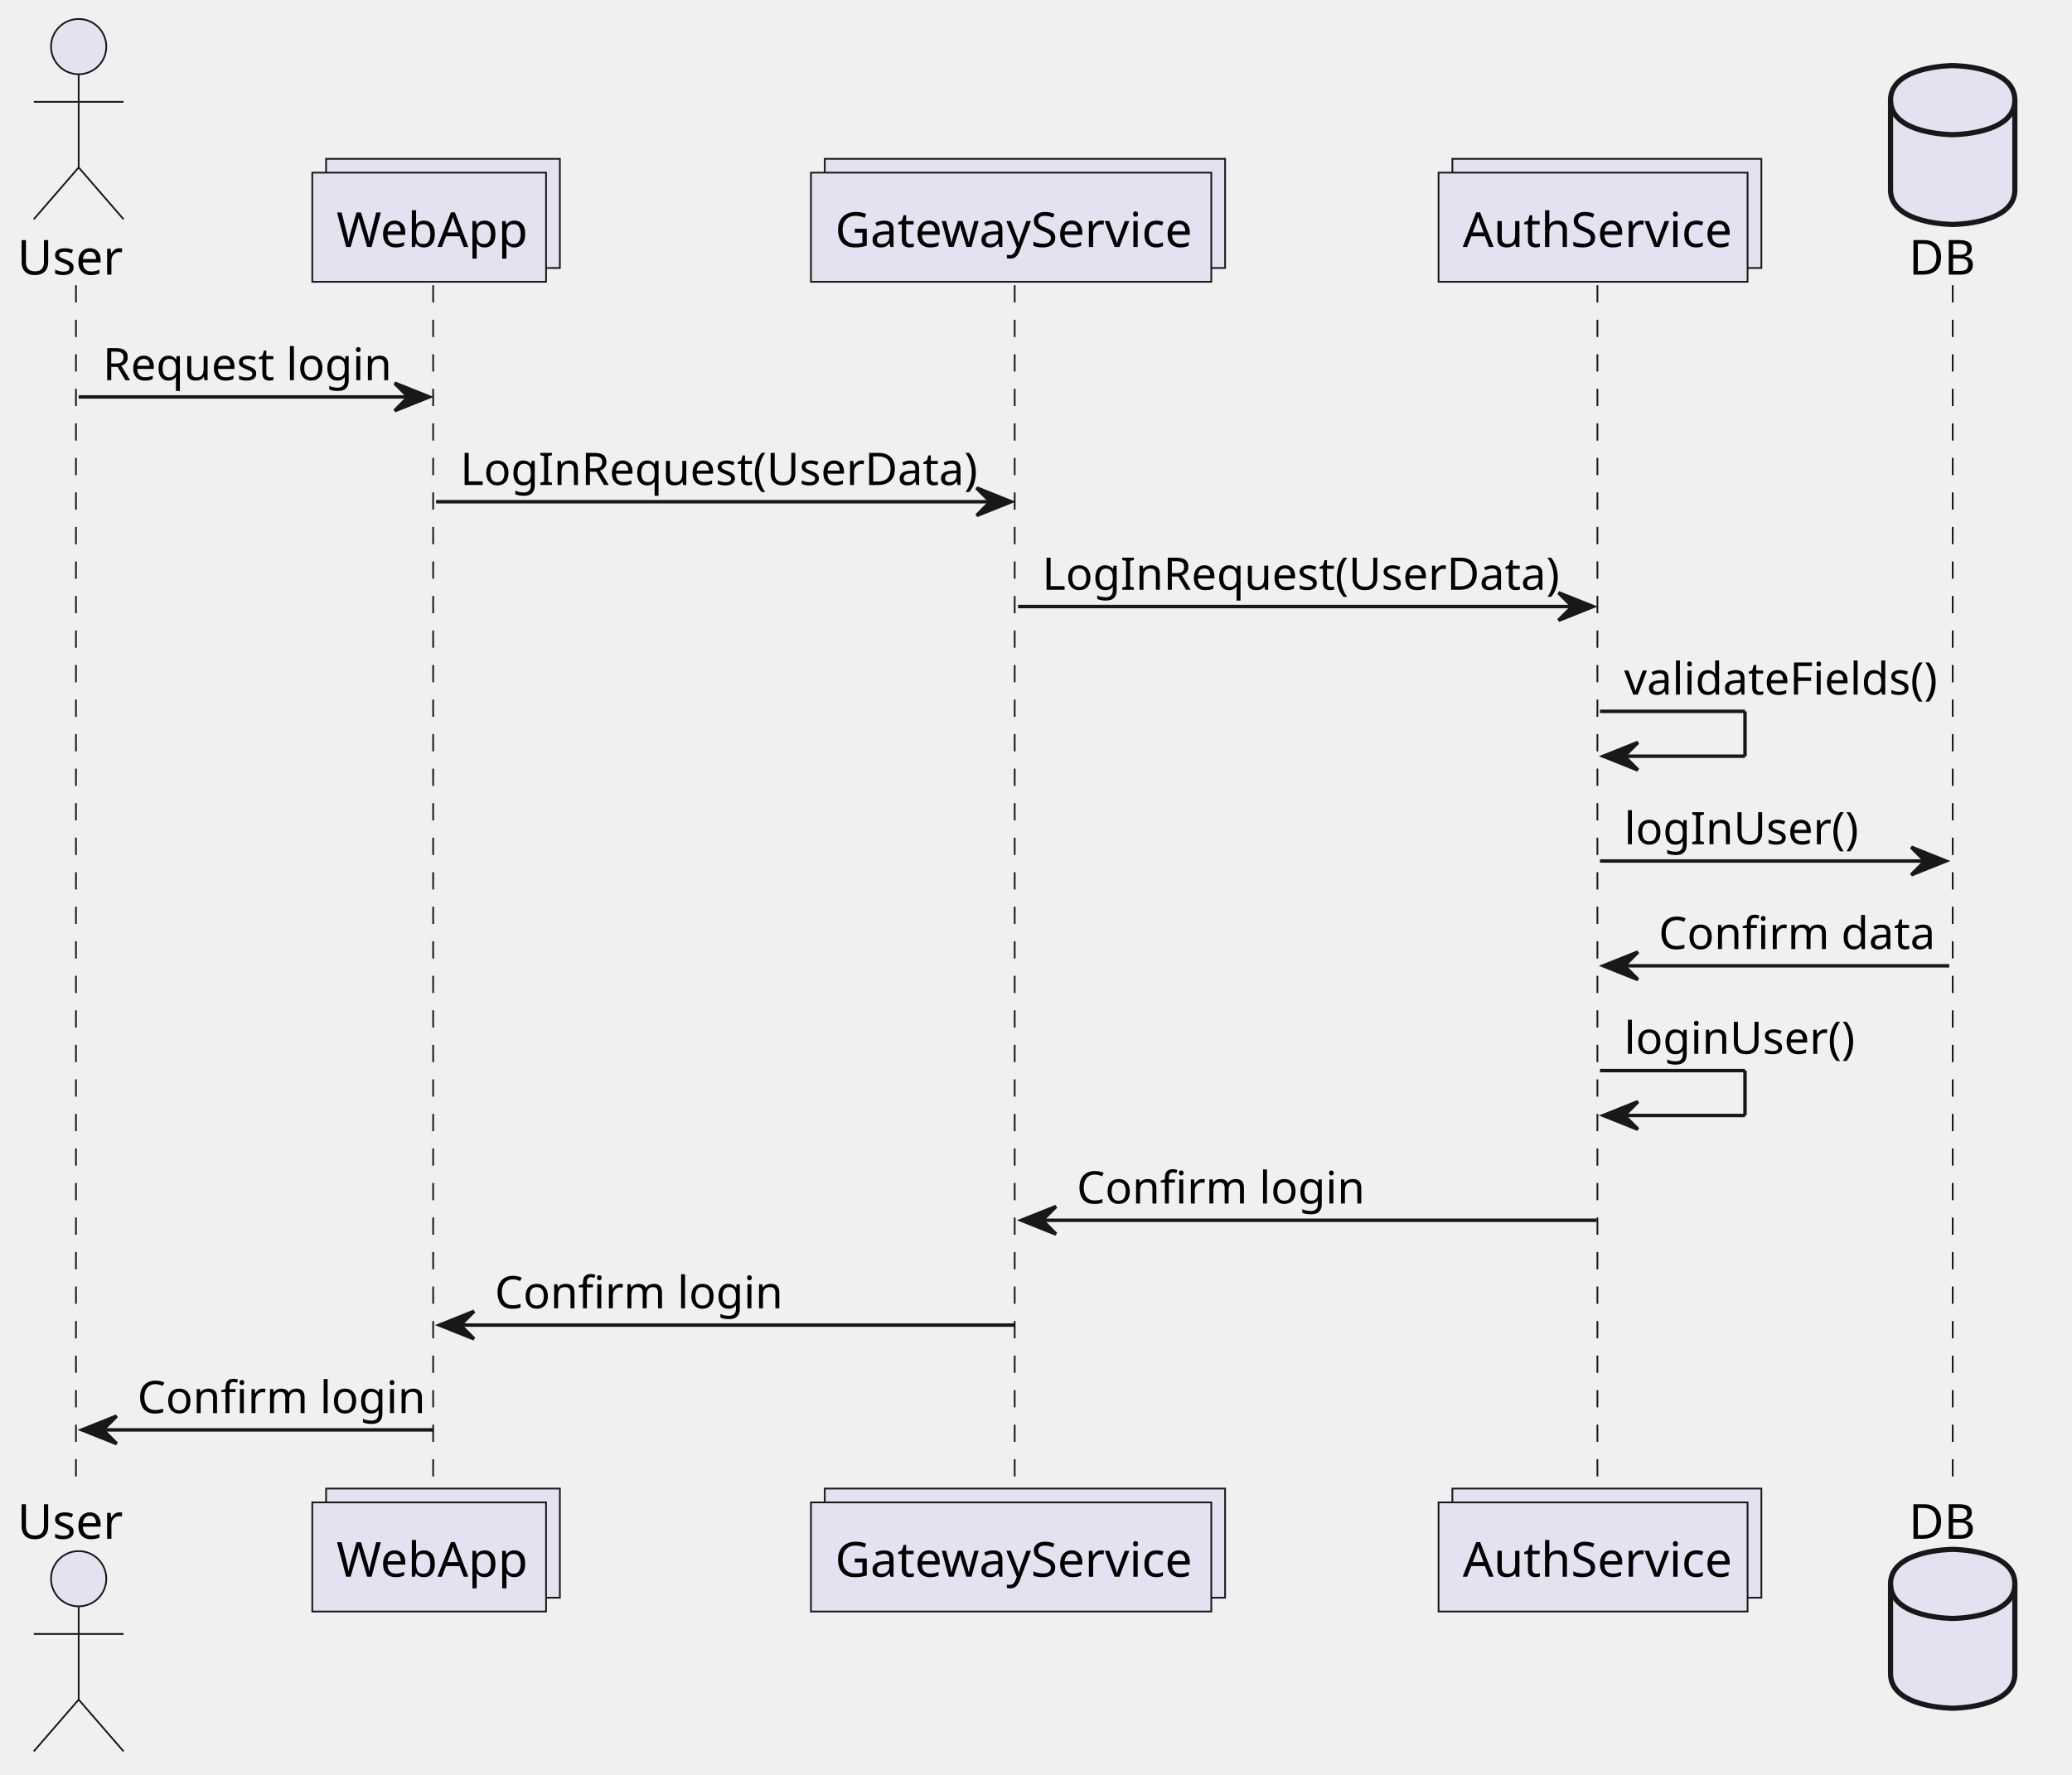
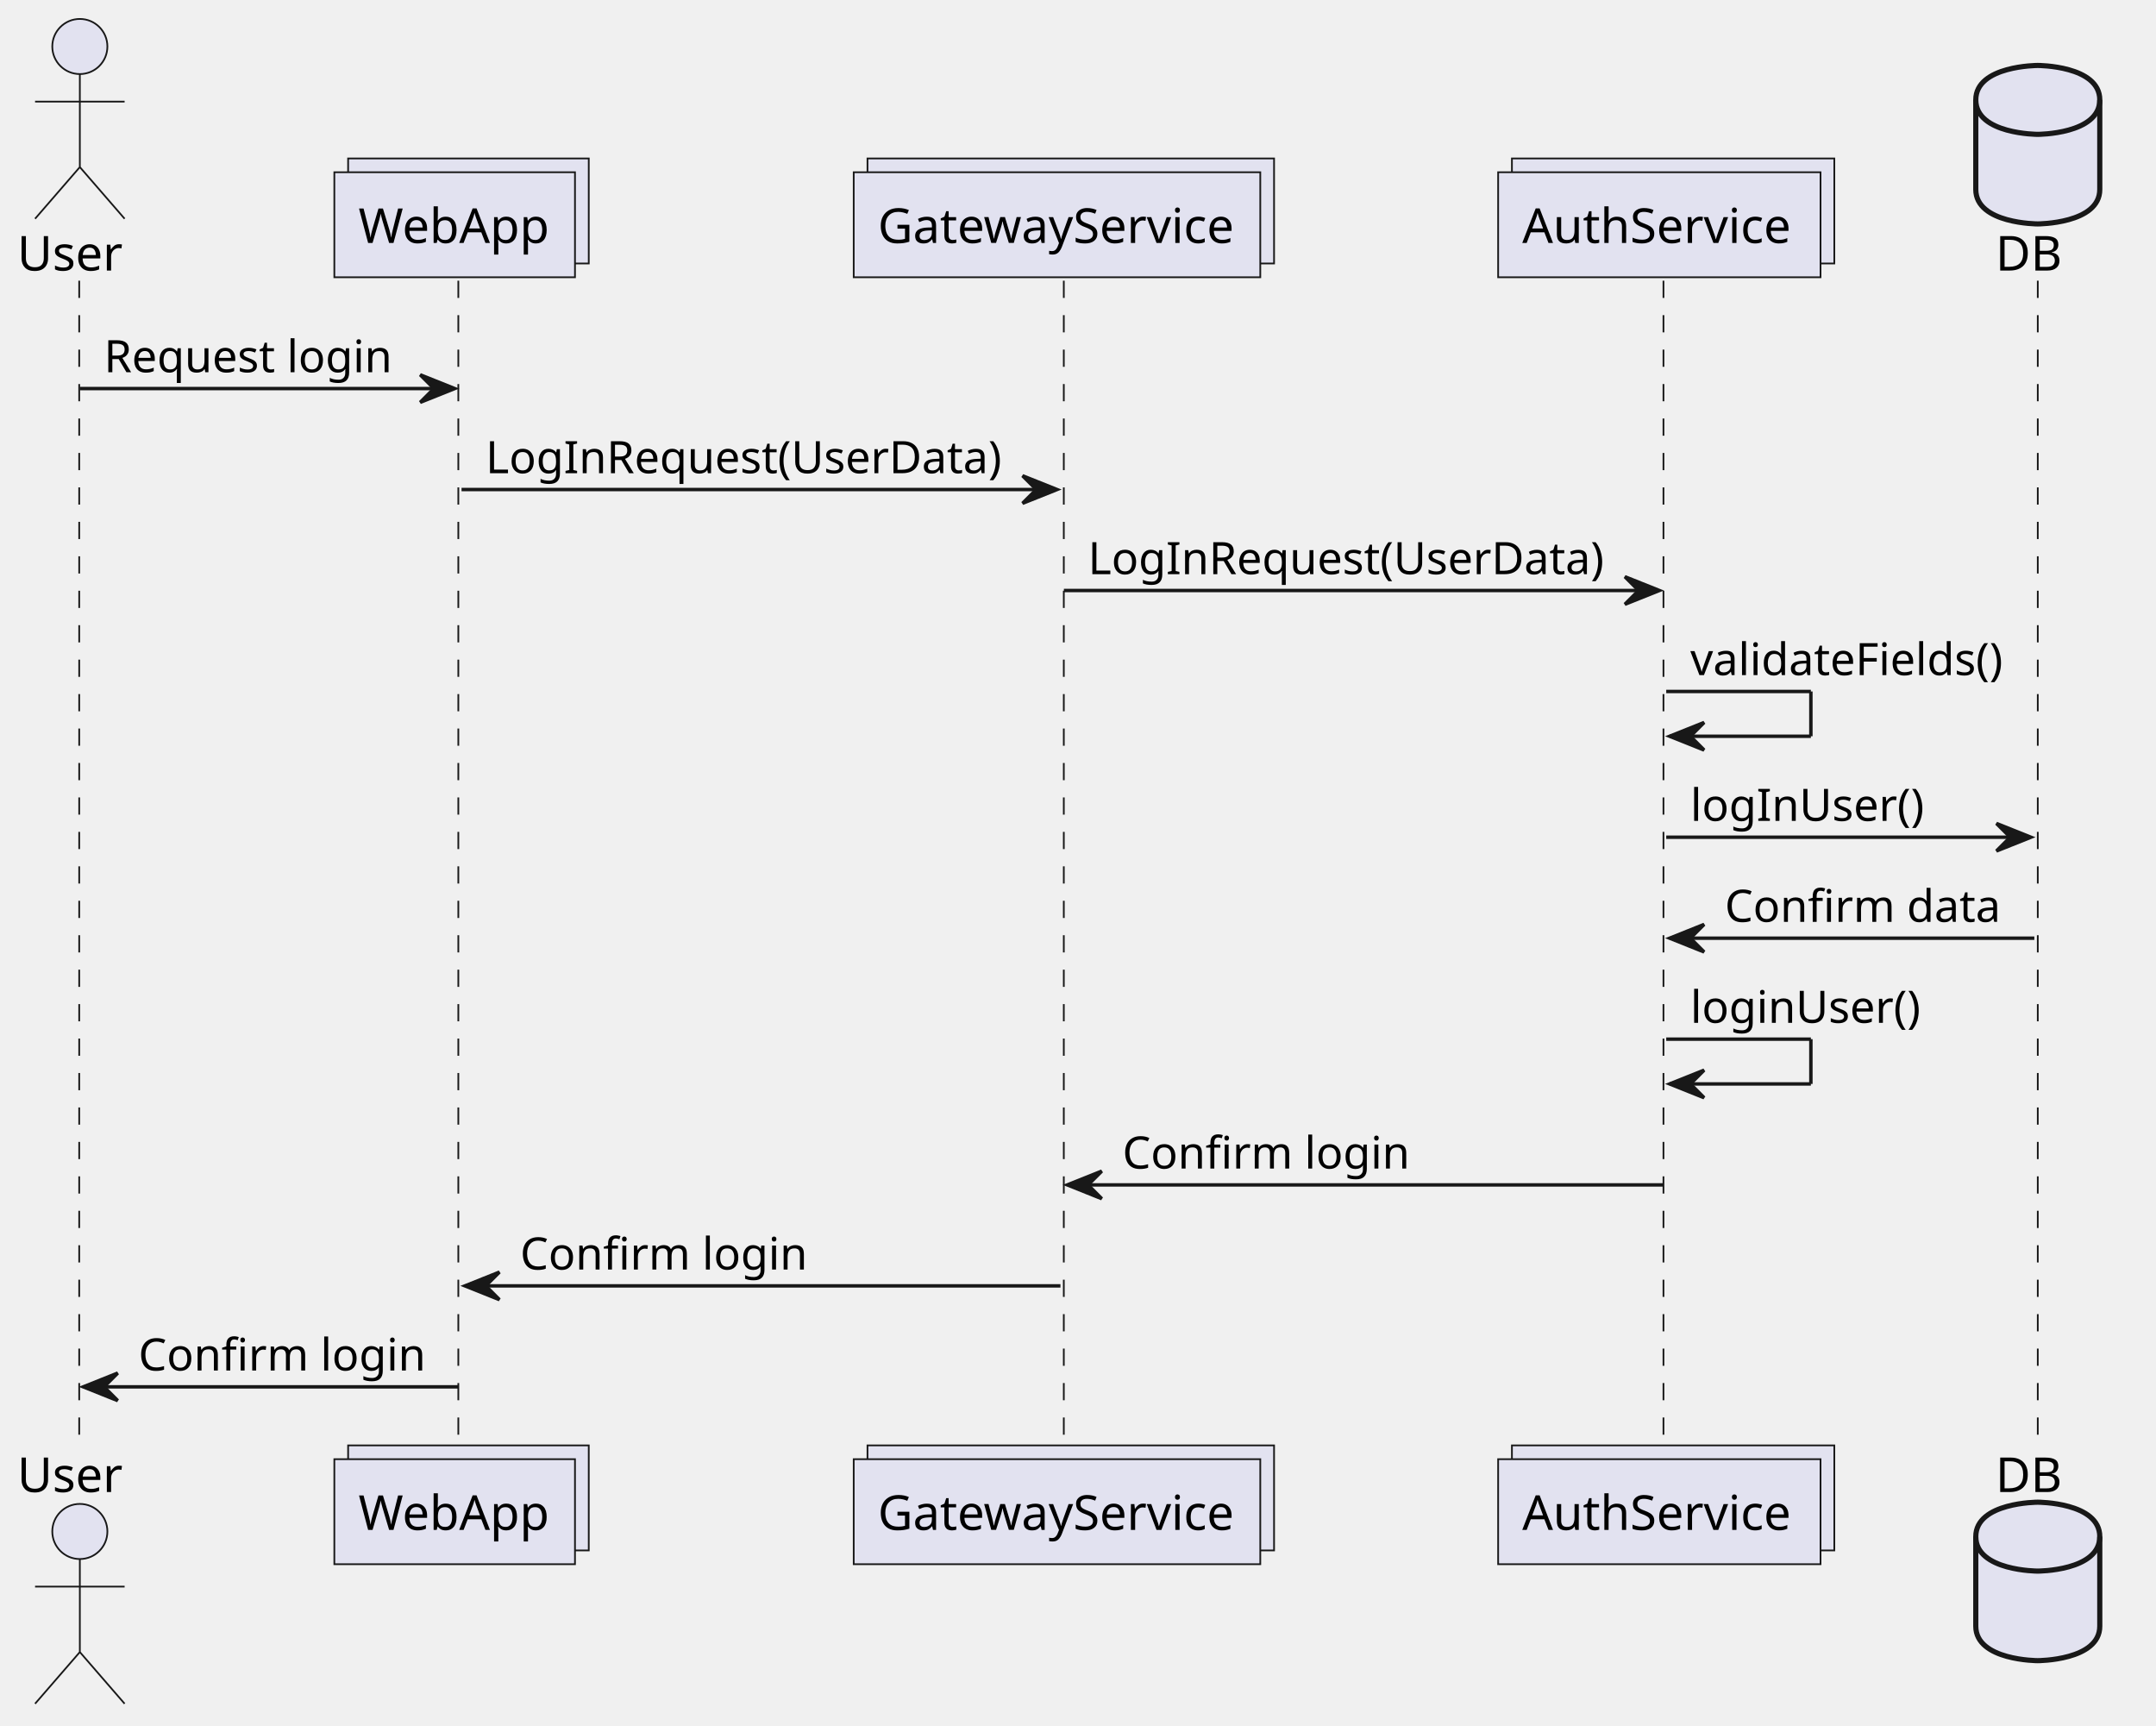
- <svg xmlns="http://www.w3.org/2000/svg" contentStyleType="text/css" data-diagram-type="SEQUENCE" height="514px" preserveAspectRatio="none" style="width:600px;height:514px;background:#FFFFFF;" version="1.1" viewBox="0 0 600 514" width="600px" zoomAndPan="magnify">
+ <svg xmlns="http://www.w3.org/2000/svg" contentStyleType="text/css" height="501px" preserveAspectRatio="none" style="width:626px;height:501px;background:#FFFFFF;" version="1.1" viewBox="0 0 626 501" width="626px" zoomAndPan="magnify">
  <defs />
  <g>
-     <g>
-       <rect fill="#FFFFFF" fill-opacity="0" height="349.516" width="8" x="18.779" y="82.609" />
-       <line style="stroke:#181818;stroke-width:0.5;stroke-dasharray:5.0,5.0;" x1="22" x2="22" y1="82.609" y2="432.125" />
-     </g>
-     <g>
-       <rect fill="#FFFFFF" fill-opacity="0" height="349.516" width="8" x="122.277" y="82.609" />
-       <line style="stroke:#181818;stroke-width:0.5;stroke-dasharray:5.0,5.0;" x1="125.429" x2="125.429" y1="82.609" y2="432.125" />
-     </g>
-     <g>
-       <rect fill="#FFFFFF" fill-opacity="0" height="349.516" width="8" x="290.794" y="82.609" />
-       <line style="stroke:#181818;stroke-width:0.5;stroke-dasharray:5.0,5.0;" x1="293.829" x2="293.829" y1="82.609" y2="432.125" />
-     </g>
-     <g>
-       <rect fill="#FFFFFF" fill-opacity="0" height="349.516" width="8" x="459.312" y="82.609" />
-       <line style="stroke:#181818;stroke-width:0.5;stroke-dasharray:5.0,5.0;" x1="462.57" x2="462.57" y1="82.609" y2="432.125" />
-     </g>
-     <g>
-       <rect fill="#FFFFFF" fill-opacity="0" height="349.516" width="8" x="561.455" y="82.609" />
-       <line style="stroke:#181818;stroke-width:0.5;stroke-dasharray:5.0,5.0;" x1="565.455" x2="565.455" y1="82.609" y2="432.125" />
-     </g>
-     <g>
-       <text fill="#000000" font-family="sans-serif" font-size="14" lengthAdjust="spacing" textLength="29.559" x="5" y="79.533">User</text>
-       <ellipse cx="22.779" cy="13.5" fill="#E2E2F0" rx="8" ry="8" style="stroke:#181818;stroke-width:0.5;" />
-       <path d="M22.779,21.5 L22.779,48.5 M9.779,29.5 L35.779,29.5 M22.779,48.5 L9.779,63.5 M22.779,48.5 L35.779,63.5 " fill="#FFFFFF" fill-opacity="0" style="stroke:#181818;stroke-width:0.5;" />
-     </g>
-     <g>
-       <text fill="#000000" font-family="sans-serif" font-size="14" lengthAdjust="spacing" textLength="29.559" x="5" y="445.658">User</text>
-       <ellipse cx="22.779" cy="457.234" fill="#E2E2F0" rx="8" ry="8" style="stroke:#181818;stroke-width:0.5;" />
-       <path d="M22.779,465.234 L22.779,492.234 M9.779,473.234 L35.779,473.234 M22.779,492.234 L9.779,507.234 M22.779,492.234 L35.779,507.234 " fill="#FFFFFF" fill-opacity="0" style="stroke:#181818;stroke-width:0.5;" />
-     </g>
-     <g>
-       <rect fill="#E2E2F0" height="31.609" style="stroke:#181818;stroke-width:0.5;" width="67.696" x="94.429" y="46" />
-       <rect fill="#E2E2F0" height="31.609" style="stroke:#181818;stroke-width:0.5;" width="67.696" x="90.429" y="50" />
-       <text fill="#000000" font-family="sans-serif" font-size="14" lengthAdjust="spacing" textLength="53.696" x="97.429" y="71.533">WebApp</text>
-     </g>
-     <g>
-       <rect fill="#E2E2F0" height="31.609" style="stroke:#181818;stroke-width:0.5;" width="67.696" x="94.429" y="431.125" />
-       <rect fill="#E2E2F0" height="31.609" style="stroke:#181818;stroke-width:0.5;" width="67.696" x="90.429" y="435.125" />
-       <text fill="#000000" font-family="sans-serif" font-size="14" lengthAdjust="spacing" textLength="53.696" x="97.429" y="456.658">WebApp</text>
-     </g>
-     <g>
-       <rect fill="#E2E2F0" height="31.609" style="stroke:#181818;stroke-width:0.5;" width="115.931" x="238.829" y="46" />
-       <rect fill="#E2E2F0" height="31.609" style="stroke:#181818;stroke-width:0.5;" width="115.931" x="234.829" y="50" />
-       <text fill="#000000" font-family="sans-serif" font-size="14" lengthAdjust="spacing" textLength="101.931" x="241.829" y="71.533">GatewayService</text>
-     </g>
-     <g>
-       <rect fill="#E2E2F0" height="31.609" style="stroke:#181818;stroke-width:0.5;" width="115.931" x="238.829" y="431.125" />
-       <rect fill="#E2E2F0" height="31.609" style="stroke:#181818;stroke-width:0.5;" width="115.931" x="234.829" y="435.125" />
-       <text fill="#000000" font-family="sans-serif" font-size="14" lengthAdjust="spacing" textLength="101.931" x="241.829" y="456.658">GatewayService</text>
-     </g>
-     <g>
-       <rect fill="#E2E2F0" height="31.609" style="stroke:#181818;stroke-width:0.5;" width="89.482" x="420.57" y="46" />
-       <rect fill="#E2E2F0" height="31.609" style="stroke:#181818;stroke-width:0.5;" width="89.482" x="416.57" y="50" />
-       <text fill="#000000" font-family="sans-serif" font-size="14" lengthAdjust="spacing" textLength="75.482" x="423.57" y="71.533">AuthService</text>
-     </g>
-     <g>
-       <rect fill="#E2E2F0" height="31.609" style="stroke:#181818;stroke-width:0.5;" width="89.482" x="420.57" y="431.125" />
-       <rect fill="#E2E2F0" height="31.609" style="stroke:#181818;stroke-width:0.5;" width="89.482" x="416.57" y="435.125" />
-       <text fill="#000000" font-family="sans-serif" font-size="14" lengthAdjust="spacing" textLength="75.482" x="423.57" y="456.658">AuthService</text>
-     </g>
-     <g>
-       <text fill="#000000" font-family="sans-serif" font-size="14" lengthAdjust="spacing" textLength="19.448" x="552.731" y="79.533">DB</text>
-       <path d="M547.455,29 C547.455,19 565.455,19 565.455,19 C565.455,19 583.455,19 583.455,29 L583.455,55 C583.455,65 565.455,65 565.455,65 C565.455,65 547.455,65 547.455,55 L547.455,29 " fill="#E2E2F0" style="stroke:#181818;stroke-width:1.5;" />
-       <path d="M547.455,29 C547.455,39 565.455,39 565.455,39 C565.455,39 583.455,39 583.455,29 " fill="#FFFFFF" fill-opacity="0" style="stroke:#181818;stroke-width:1.5;" />
-     </g>
-     <g>
-       <text fill="#000000" font-family="sans-serif" font-size="14" lengthAdjust="spacing" textLength="19.448" x="552.731" y="445.658">DB</text>
-       <path d="M547.455,458.734 C547.455,448.734 565.455,448.734 565.455,448.734 C565.455,448.734 583.455,448.734 583.455,458.734 L583.455,484.734 C583.455,494.734 565.455,494.734 565.455,494.734 C565.455,494.734 547.455,494.734 547.455,484.734 L547.455,458.734 " fill="#E2E2F0" style="stroke:#181818;stroke-width:1.5;" />
-       <path d="M547.455,458.734 C547.455,468.734 565.455,468.734 565.455,468.734 C565.455,468.734 583.455,468.734 583.455,458.734 " fill="#FFFFFF" fill-opacity="0" style="stroke:#181818;stroke-width:1.5;" />
-     </g>
-     <g>
-       <polygon fill="#181818" points="114.277,110.961,124.277,114.961,114.277,118.961,118.277,114.961" style="stroke:#181818;stroke-width:1;" />
-       <line style="stroke:#181818;stroke-width:1;" x1="22.779" x2="120.277" y1="114.961" y2="114.961" />
-       <text fill="#000000" font-family="sans-serif" font-size="13" lengthAdjust="spacing" textLength="79.498" x="29.779" y="110.105">Request login</text>
-     </g>
-     <g>
-       <polygon fill="#181818" points="282.794,141.312,292.794,145.312,282.794,149.312,286.794,145.312" style="stroke:#181818;stroke-width:1;" />
-       <line style="stroke:#181818;stroke-width:1;" x1="126.277" x2="288.794" y1="145.312" y2="145.312" />
-       <text fill="#000000" font-family="sans-serif" font-size="13" lengthAdjust="spacing" textLength="144.517" x="133.277" y="140.456">LogInRequest(UserData)</text>
-     </g>
-     <g>
-       <polygon fill="#181818" points="451.312,171.664,461.312,175.664,451.312,179.664,455.312,175.664" style="stroke:#181818;stroke-width:1;" />
-       <line style="stroke:#181818;stroke-width:1;" x1="294.794" x2="457.312" y1="175.664" y2="175.664" />
-       <text fill="#000000" font-family="sans-serif" font-size="13" lengthAdjust="spacing" textLength="144.517" x="301.794" y="170.808">LogInRequest(UserData)</text>
-     </g>
-     <g>
-       <line style="stroke:#181818;stroke-width:1;" x1="463.312" x2="505.312" y1="206.016" y2="206.016" />
-       <line style="stroke:#181818;stroke-width:1;" x1="505.312" x2="505.312" y1="206.016" y2="219.016" />
-       <line style="stroke:#181818;stroke-width:1;" x1="464.312" x2="505.312" y1="219.016" y2="219.016" />
-       <polygon fill="#181818" points="474.312,215.016,464.312,219.016,474.312,223.016,470.312,219.016" style="stroke:#181818;stroke-width:1;" />
-       <text fill="#000000" font-family="sans-serif" font-size="13" lengthAdjust="spacing" textLength="88.144" x="470.312" y="201.159">validateFields()</text>
-     </g>
-     <g>
-       <polygon fill="#181818" points="553.455,245.367,563.455,249.367,553.455,253.367,557.455,249.367" style="stroke:#181818;stroke-width:1;" />
-       <line style="stroke:#181818;stroke-width:1;" x1="463.312" x2="559.455" y1="249.367" y2="249.367" />
-       <text fill="#000000" font-family="sans-serif" font-size="13" lengthAdjust="spacing" textLength="64.295" x="470.312" y="244.511">logInUser()</text>
-     </g>
-     <g>
-       <polygon fill="#181818" points="474.312,275.719,464.312,279.719,474.312,283.719,470.312,279.719" style="stroke:#181818;stroke-width:1;" />
-       <line style="stroke:#181818;stroke-width:1;" x1="468.312" x2="564.455" y1="279.719" y2="279.719" />
-       <text fill="#000000" font-family="sans-serif" font-size="13" lengthAdjust="spacing" textLength="74.42" x="480.312" y="274.862">Confirm data</text>
-     </g>
-     <g>
-       <line style="stroke:#181818;stroke-width:1;" x1="463.312" x2="505.312" y1="310.07" y2="310.07" />
-       <line style="stroke:#181818;stroke-width:1;" x1="505.312" x2="505.312" y1="310.07" y2="323.07" />
-       <line style="stroke:#181818;stroke-width:1;" x1="464.312" x2="505.312" y1="323.07" y2="323.07" />
-       <polygon fill="#181818" points="474.312,319.07,464.312,323.07,474.312,327.07,470.312,323.07" style="stroke:#181818;stroke-width:1;" />
-       <text fill="#000000" font-family="sans-serif" font-size="13" lengthAdjust="spacing" textLength="63.572" x="470.312" y="305.214">loginUser()</text>
-     </g>
-     <g>
-       <polygon fill="#181818" points="305.794,349.422,295.794,353.422,305.794,357.422,301.794,353.422" style="stroke:#181818;stroke-width:1;" />
-       <line style="stroke:#181818;stroke-width:1;" x1="299.794" x2="462.312" y1="353.422" y2="353.422" />
-       <text fill="#000000" font-family="sans-serif" font-size="13" lengthAdjust="spacing" textLength="76.585" x="311.794" y="348.565">Confirm login</text>
-     </g>
-     <g>
-       <polygon fill="#181818" points="137.277,379.773,127.277,383.773,137.277,387.773,133.277,383.773" style="stroke:#181818;stroke-width:1;" />
-       <line style="stroke:#181818;stroke-width:1;" x1="131.277" x2="293.794" y1="383.773" y2="383.773" />
-       <text fill="#000000" font-family="sans-serif" font-size="13" lengthAdjust="spacing" textLength="76.585" x="143.277" y="378.917">Confirm login</text>
-     </g>
-     <g>
-       <polygon fill="#181818" points="33.779,410.125,23.779,414.125,33.779,418.125,29.779,414.125" style="stroke:#181818;stroke-width:1;" />
-       <line style="stroke:#181818;stroke-width:1;" x1="27.779" x2="125.277" y1="414.125" y2="414.125" />
-       <text fill="#000000" font-family="sans-serif" font-size="13" lengthAdjust="spacing" textLength="76.585" x="39.779" y="409.269">Confirm login</text>
-     </g>
+     <line style="stroke:#181818;stroke-width:0.5;stroke-dasharray:5.0,5.0;" x1="23" x2="23" y1="81.488" y2="420.594" />
+     <line style="stroke:#181818;stroke-width:0.5;stroke-dasharray:5.0,5.0;" x1="133.077" x2="133.077" y1="81.488" y2="420.594" />
+     <line style="stroke:#181818;stroke-width:0.5;stroke-dasharray:5.0,5.0;" x1="308.877" x2="308.877" y1="81.488" y2="420.594" />
+     <line style="stroke:#181818;stroke-width:0.5;stroke-dasharray:5.0,5.0;" x1="482.99" x2="482.99" y1="81.488" y2="420.594" />
+     <line style="stroke:#181818;stroke-width:0.5;stroke-dasharray:5.0,5.0;" x1="591.674" x2="591.674" y1="81.488" y2="420.594" />
+     <text fill="#000000" font-family="sans-serif" font-size="14" lengthAdjust="spacing" textLength="30.365" x="5" y="78.535">User</text>
+     <ellipse cx="23.183" cy="13.5" fill="#E2E2F0" rx="8" ry="8" style="stroke:#181818;stroke-width:0.5;" />
+     <path d="M23.183,21.5 L23.183,48.5 M10.183,29.5 L36.183,29.5 M23.183,48.5 L10.183,63.5 M23.183,48.5 L36.183,63.5 " fill="none" style="stroke:#181818;stroke-width:0.5;" />
+     <text fill="#000000" font-family="sans-serif" font-size="14" lengthAdjust="spacing" textLength="30.365" x="5" y="433.129">User</text>
+     <ellipse cx="23.183" cy="444.582" fill="#E2E2F0" rx="8" ry="8" style="stroke:#181818;stroke-width:0.5;" />
+     <path d="M23.183,452.582 L23.183,479.582 M10.183,460.582 L36.183,460.582 M23.183,479.582 L10.183,494.582 M23.183,479.582 L36.183,494.582 " fill="none" style="stroke:#181818;stroke-width:0.5;" />
+     <rect fill="#E2E2F0" height="30.488" style="stroke:#181818;stroke-width:0.5;" width="69.87" x="101.077" y="46" />
+     <rect fill="#E2E2F0" height="30.488" style="stroke:#181818;stroke-width:0.5;" width="69.87" x="97.077" y="50" />
+     <text fill="#000000" font-family="sans-serif" font-size="14" lengthAdjust="spacing" textLength="55.87" x="104.077" y="70.535">WebApp</text>
+     <rect fill="#E2E2F0" height="30.488" style="stroke:#181818;stroke-width:0.5;" width="69.87" x="101.077" y="419.594" />
+     <rect fill="#E2E2F0" height="30.488" style="stroke:#181818;stroke-width:0.5;" width="69.87" x="97.077" y="423.594" />
+     <text fill="#000000" font-family="sans-serif" font-size="14" lengthAdjust="spacing" textLength="55.87" x="104.077" y="444.129">WebApp</text>
+     <rect fill="#E2E2F0" height="30.488" style="stroke:#181818;stroke-width:0.5;" width="118.05" x="251.877" y="46" />
+     <rect fill="#E2E2F0" height="30.488" style="stroke:#181818;stroke-width:0.5;" width="118.05" x="247.877" y="50" />
+     <text fill="#000000" font-family="sans-serif" font-size="14" lengthAdjust="spacing" textLength="104.05" x="254.877" y="70.535">GatewayService</text>
+     <rect fill="#E2E2F0" height="30.488" style="stroke:#181818;stroke-width:0.5;" width="118.05" x="251.877" y="419.594" />
+     <rect fill="#E2E2F0" height="30.488" style="stroke:#181818;stroke-width:0.5;" width="118.05" x="247.877" y="423.594" />
+     <text fill="#000000" font-family="sans-serif" font-size="14" lengthAdjust="spacing" textLength="104.05" x="254.877" y="444.129">GatewayService</text>
+     <rect fill="#E2E2F0" height="30.488" style="stroke:#181818;stroke-width:0.5;" width="93.605" x="438.99" y="46" />
+     <rect fill="#E2E2F0" height="30.488" style="stroke:#181818;stroke-width:0.5;" width="93.605" x="434.99" y="50" />
+     <text fill="#000000" font-family="sans-serif" font-size="14" lengthAdjust="spacing" textLength="79.605" x="441.99" y="70.535">AuthService</text>
+     <rect fill="#E2E2F0" height="30.488" style="stroke:#181818;stroke-width:0.5;" width="93.605" x="438.99" y="419.594" />
+     <rect fill="#E2E2F0" height="30.488" style="stroke:#181818;stroke-width:0.5;" width="93.605" x="434.99" y="423.594" />
+     <text fill="#000000" font-family="sans-serif" font-size="14" lengthAdjust="spacing" textLength="79.605" x="441.99" y="444.129">AuthService</text>
+     <text fill="#000000" font-family="sans-serif" font-size="14" lengthAdjust="spacing" textLength="18.539" x="579.405" y="78.535">DB</text>
+     <path d="M573.674,29 C573.674,19 591.674,19 591.674,19 C591.674,19 609.674,19 609.674,29 L609.674,55 C609.674,65 591.674,65 591.674,65 C591.674,65 573.674,65 573.674,55 L573.674,29 " fill="#E2E2F0" style="stroke:#181818;stroke-width:1.5;" />
+     <path d="M573.674,29 C573.674,39 591.674,39 591.674,39 C591.674,39 609.674,39 609.674,29 " fill="none" style="stroke:#181818;stroke-width:1.5;" />
+     <text fill="#000000" font-family="sans-serif" font-size="14" lengthAdjust="spacing" textLength="18.539" x="579.405" y="433.129">DB</text>
+     <path d="M573.674,446.082 C573.674,436.082 591.674,436.082 591.674,436.082 C591.674,436.082 609.674,436.082 609.674,446.082 L609.674,472.082 C609.674,482.082 591.674,482.082 591.674,482.082 C591.674,482.082 573.674,482.082 573.674,472.082 L573.674,446.082 " fill="#E2E2F0" style="stroke:#181818;stroke-width:1.5;" />
+     <path d="M573.674,446.082 C573.674,456.082 591.674,456.082 591.674,456.082 C591.674,456.082 609.674,456.082 609.674,446.082 " fill="none" style="stroke:#181818;stroke-width:1.5;" />
+     <polygon fill="#181818" points="122.012,108.799,132.012,112.799,122.012,116.799,126.012,112.799" style="stroke:#181818;stroke-width:1;" />
+     <line style="stroke:#181818;stroke-width:1;" x1="23.183" x2="128.012" y1="112.799" y2="112.799" />
+     <text fill="#000000" font-family="sans-serif" font-size="13" lengthAdjust="spacing" textLength="86.233" x="30.183" y="108.057">Request login</text>
+     <polygon fill="#181818" points="296.902,138.109,306.902,142.109,296.902,146.109,300.902,142.109" style="stroke:#181818;stroke-width:1;" />
+     <line style="stroke:#181818;stroke-width:1;" x1="134.012" x2="302.902" y1="142.109" y2="142.109" />
+     <text fill="#000000" font-family="sans-serif" font-size="13" lengthAdjust="spacing" textLength="150.89" x="141.012" y="137.367">LogInRequest(UserData)</text>
+     <polygon fill="#181818" points="471.793,167.42,481.793,171.42,471.793,175.42,475.793,171.42" style="stroke:#181818;stroke-width:1;" />
+     <line style="stroke:#181818;stroke-width:1;" x1="308.902" x2="477.793" y1="171.42" y2="171.42" />
+     <text fill="#000000" font-family="sans-serif" font-size="13" lengthAdjust="spacing" textLength="150.89" x="315.902" y="166.678">LogInRequest(UserData)</text>
+     <line style="stroke:#181818;stroke-width:1;" x1="483.793" x2="525.793" y1="200.731" y2="200.731" />
+     <line style="stroke:#181818;stroke-width:1;" x1="525.793" x2="525.793" y1="200.731" y2="213.731" />
+     <line style="stroke:#181818;stroke-width:1;" x1="484.793" x2="525.793" y1="213.731" y2="213.731" />
+     <polygon fill="#181818" points="494.793,209.731,484.793,213.731,494.793,217.731,490.793,213.731" style="stroke:#181818;stroke-width:1;" />
+     <text fill="#000000" font-family="sans-serif" font-size="13" lengthAdjust="spacing" textLength="93.882" x="490.793" y="195.988">validateFields()</text>
+     <polygon fill="#181818" points="579.674,239.041,589.674,243.041,579.674,247.041,583.674,243.041" style="stroke:#181818;stroke-width:1;" />
+     <line style="stroke:#181818;stroke-width:1;" x1="483.793" x2="585.674" y1="243.041" y2="243.041" />
+     <text fill="#000000" font-family="sans-serif" font-size="13" lengthAdjust="spacing" textLength="68.314" x="490.793" y="238.299">logInUser()</text>
+     <polygon fill="#181818" points="494.793,268.352,484.793,272.352,494.793,276.352,490.793,272.352" style="stroke:#181818;stroke-width:1;" />
+     <line style="stroke:#181818;stroke-width:1;" x1="488.793" x2="590.674" y1="272.352" y2="272.352" />
+     <text fill="#000000" font-family="sans-serif" font-size="13" lengthAdjust="spacing" textLength="82.558" x="500.793" y="267.609">Confirm data</text>
+     <line style="stroke:#181818;stroke-width:1;" x1="483.793" x2="525.793" y1="301.662" y2="301.662" />
+     <line style="stroke:#181818;stroke-width:1;" x1="525.793" x2="525.793" y1="301.662" y2="314.662" />
+     <line style="stroke:#181818;stroke-width:1;" x1="484.793" x2="525.793" y1="314.662" y2="314.662" />
+     <polygon fill="#181818" points="494.793,310.662,484.793,314.662,494.793,318.662,490.793,314.662" style="stroke:#181818;stroke-width:1;" />
+     <text fill="#000000" font-family="sans-serif" font-size="13" lengthAdjust="spacing" textLength="68.326" x="490.793" y="296.92">loginUser()</text>
+     <polygon fill="#181818" points="319.902,339.973,309.902,343.973,319.902,347.973,315.902,343.973" style="stroke:#181818;stroke-width:1;" />
+     <line style="stroke:#181818;stroke-width:1;" x1="313.902" x2="482.793" y1="343.973" y2="343.973" />
+     <text fill="#000000" font-family="sans-serif" font-size="13" lengthAdjust="spacing" textLength="86.83" x="325.902" y="339.231">Confirm login</text>
+     <polygon fill="#181818" points="145.012,369.283,135.012,373.283,145.012,377.283,141.012,373.283" style="stroke:#181818;stroke-width:1;" />
+     <line style="stroke:#181818;stroke-width:1;" x1="139.012" x2="307.902" y1="373.283" y2="373.283" />
+     <text fill="#000000" font-family="sans-serif" font-size="13" lengthAdjust="spacing" textLength="86.83" x="151.012" y="368.541">Confirm login</text>
+     <polygon fill="#181818" points="34.183,398.594,24.183,402.594,34.183,406.594,30.183,402.594" style="stroke:#181818;stroke-width:1;" />
+     <line style="stroke:#181818;stroke-width:1;" x1="28.183" x2="133.012" y1="402.594" y2="402.594" />
+     <text fill="#000000" font-family="sans-serif" font-size="13" lengthAdjust="spacing" textLength="86.83" x="40.183" y="397.852">Confirm login</text>
  </g>
</svg>
